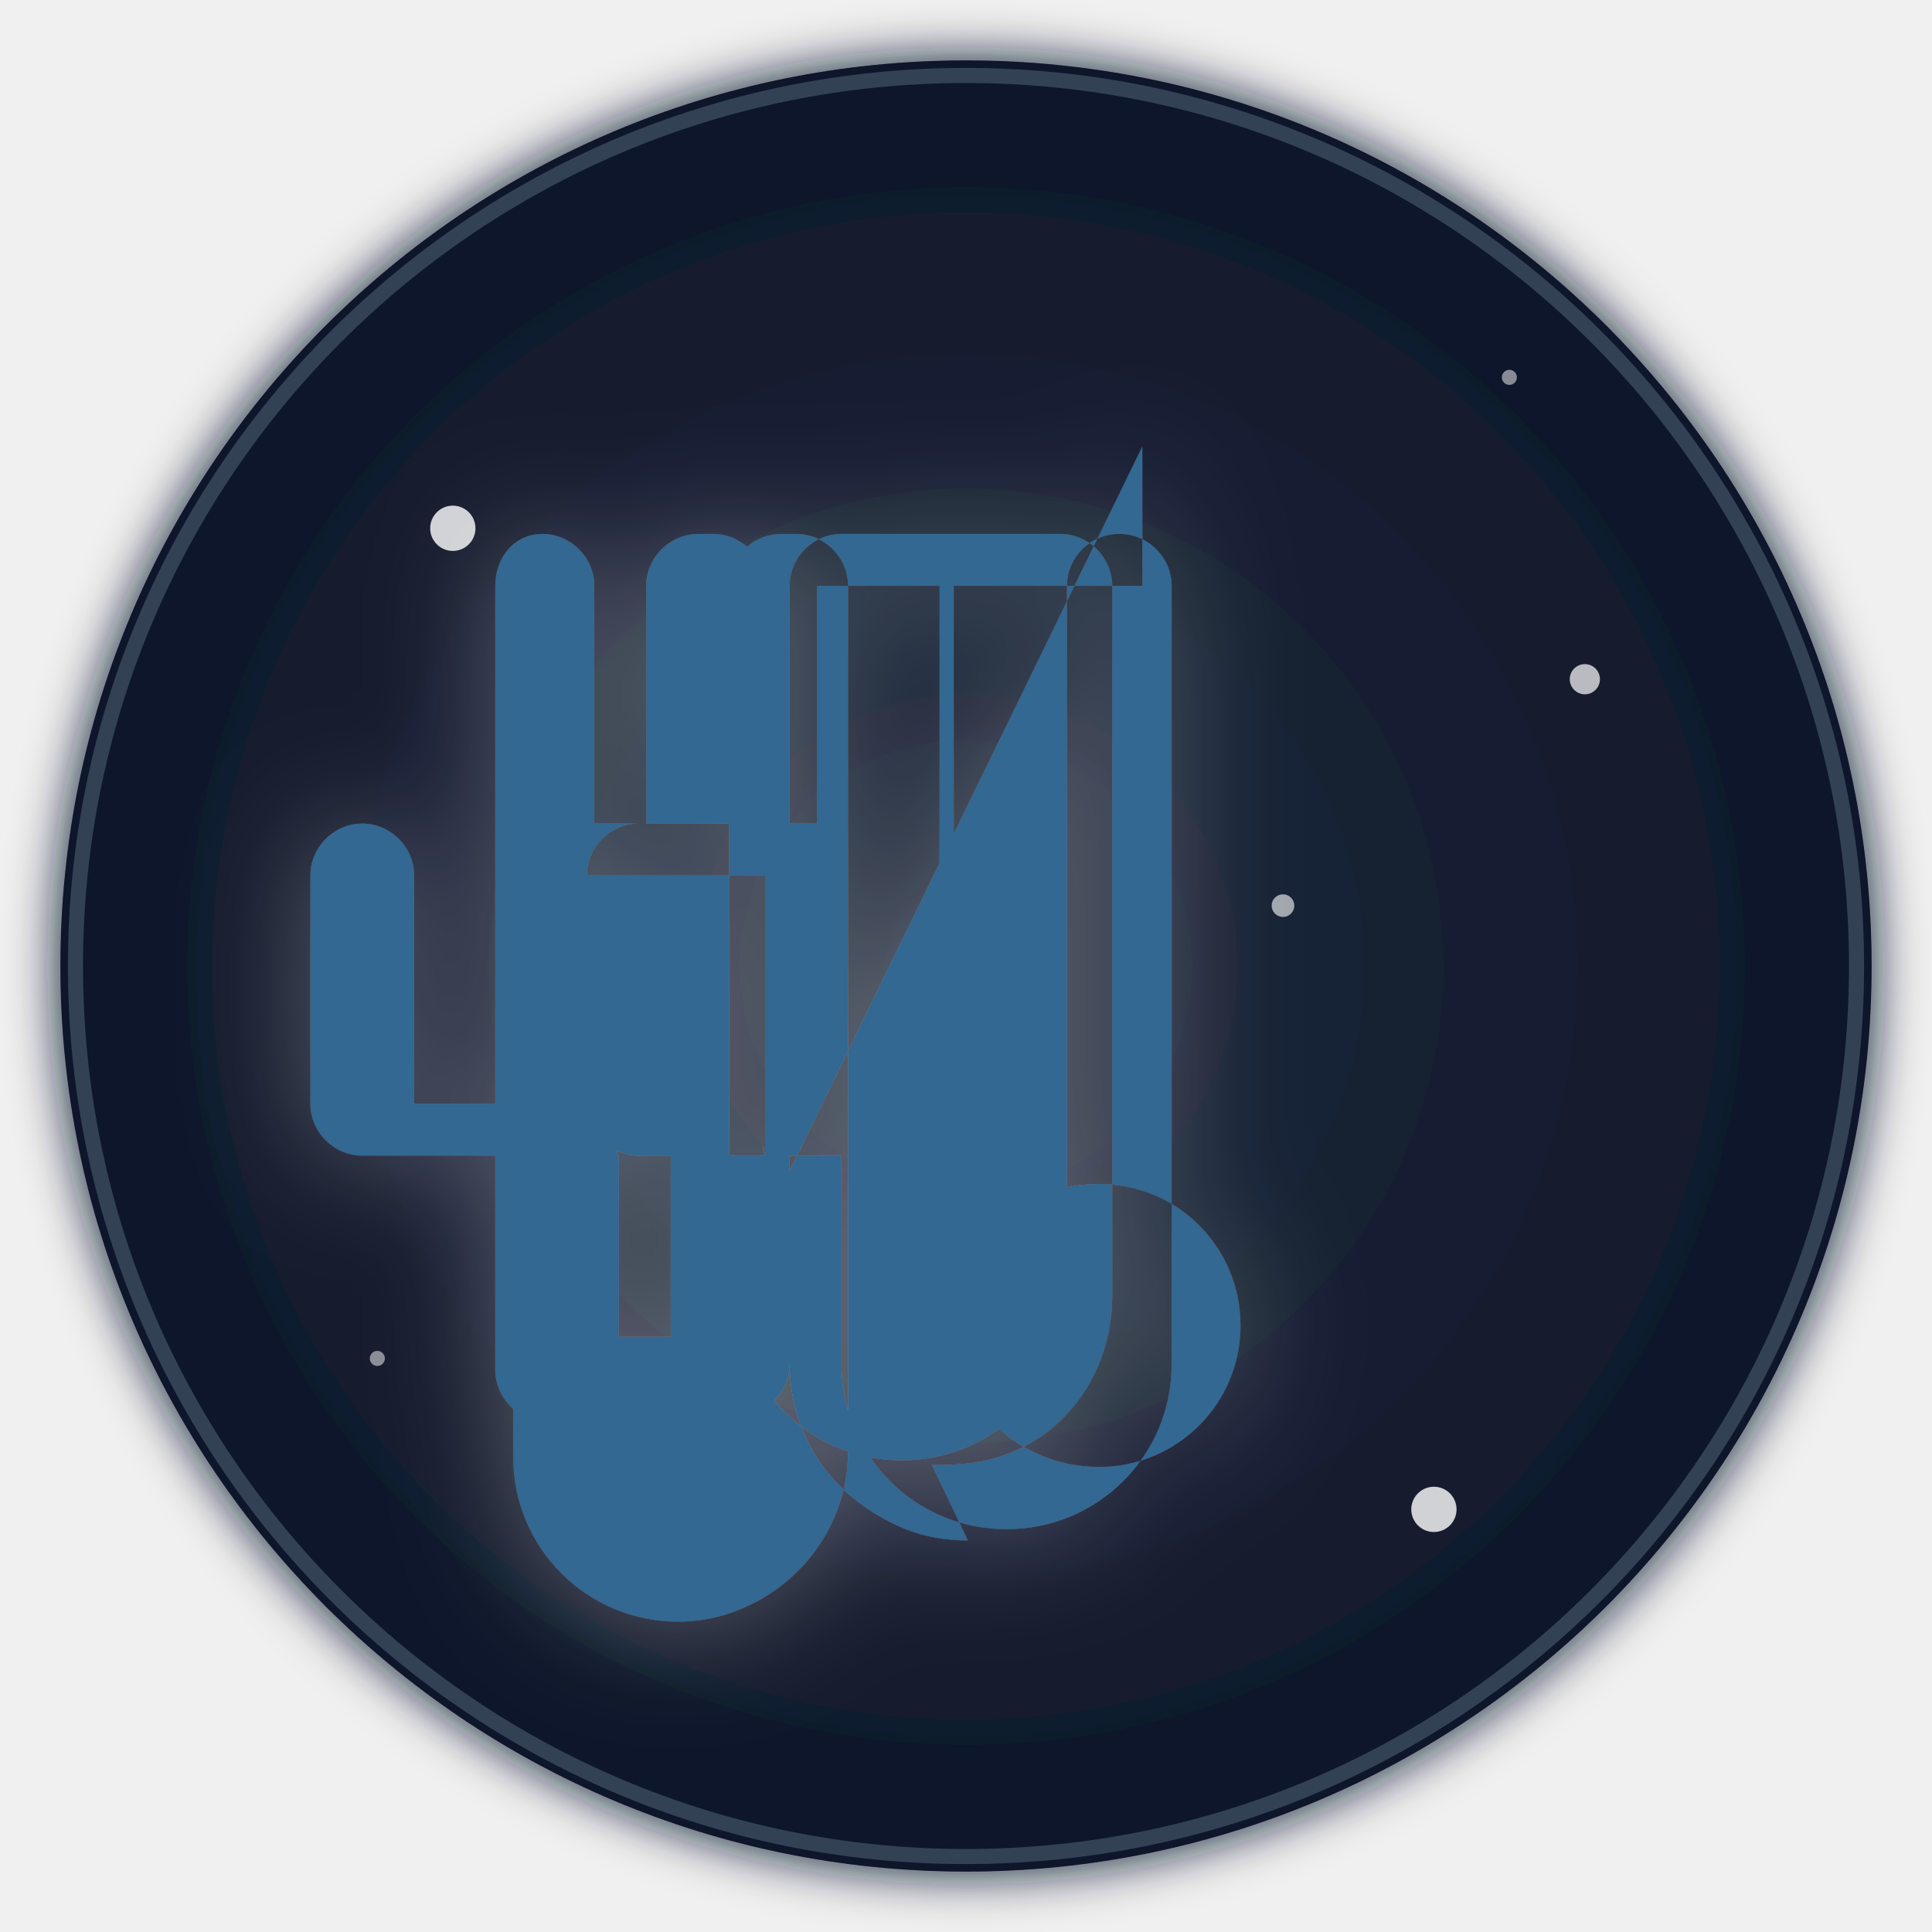
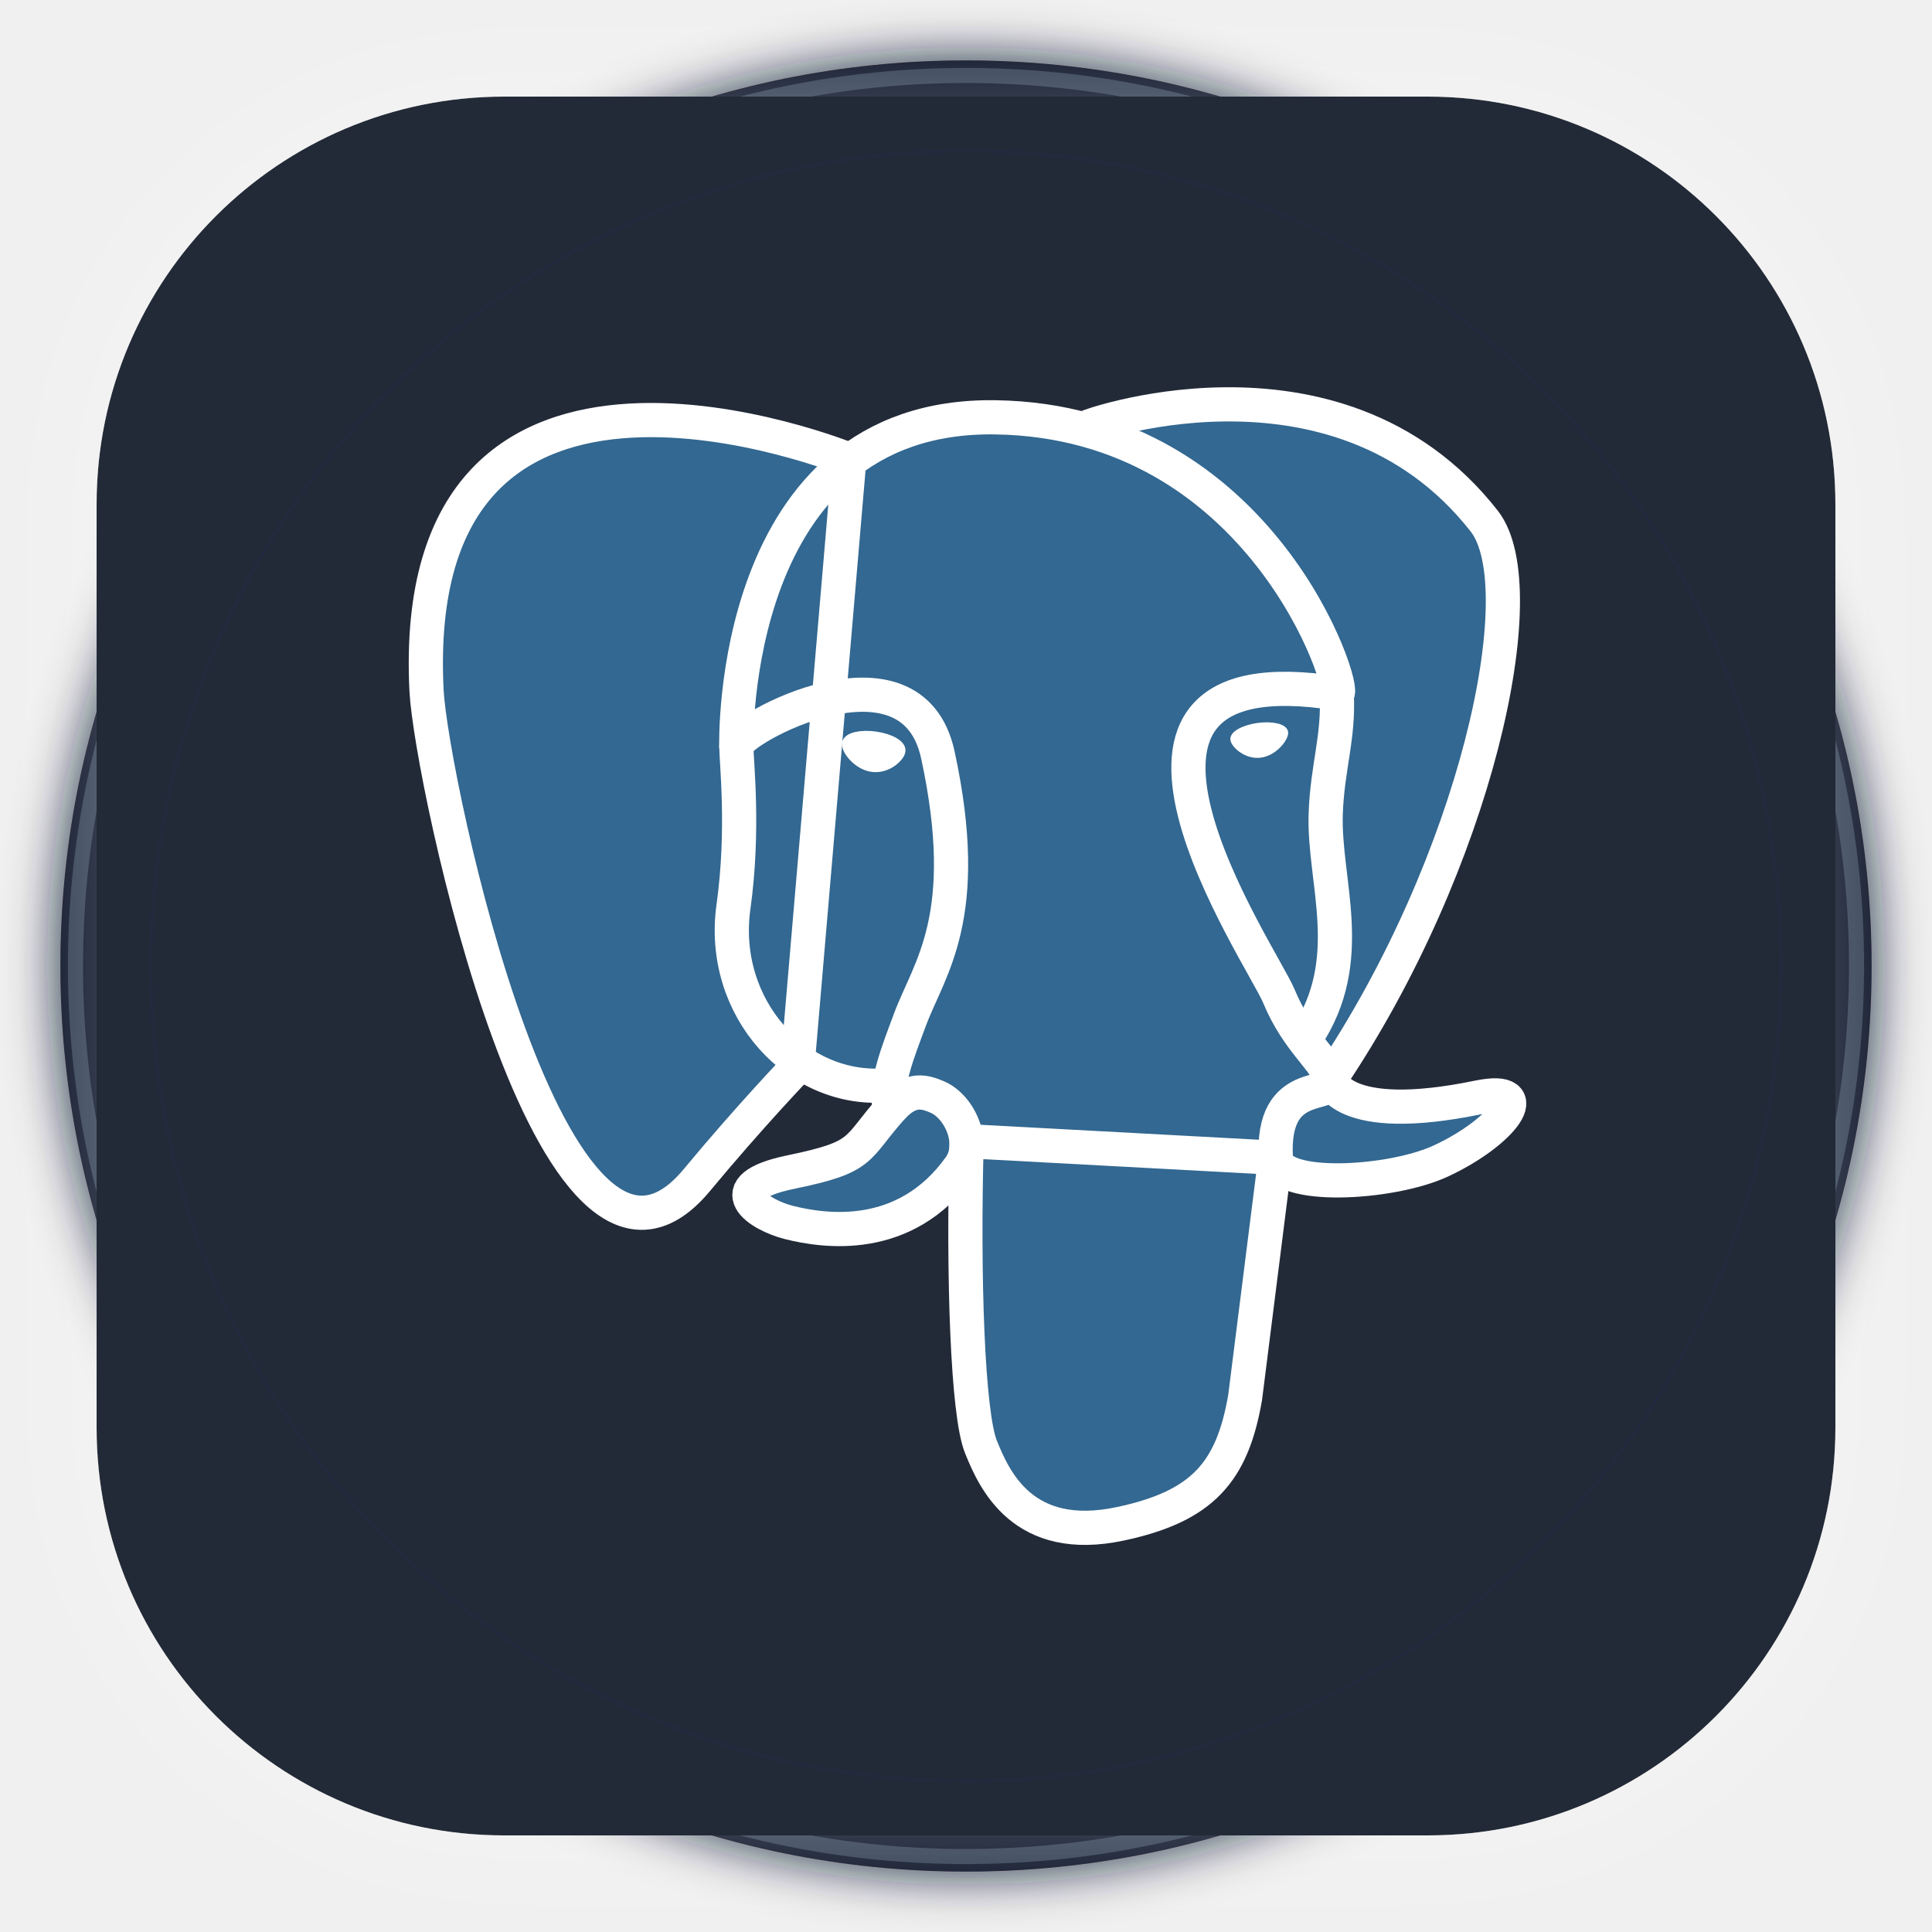
<svg xmlns="http://www.w3.org/2000/svg" width="256" height="256" viewBox="0 0 256 256" fill="none">
  <defs>
    <radialGradient id="grad1" cx="50%" cy="50%" r="50%" fx="50%" fy="50%">
      <stop offset="0%" style="stop-color:#1e293b;stop-opacity:1" />
      <stop offset="100%" style="stop-color:#0f172a;stop-opacity:1" />
    </radialGradient>
    <filter id="glow">
      <feGaussianBlur stdDeviation="3.5" result="coloredBlur" />
      <feMerge>
        <feMergeNode in="coloredBlur" />
        <feMergeNode in="SourceGraphic" />
      </feMerge>
    </filter>
  </defs>
  <circle cx="128" cy="128" r="120" fill="url(#grad1)" filter="url(#glow)" />
  <circle cx="128" cy="128" r="118" fill="transparent" stroke="#334155" stroke-width="2" />
  <circle cx="60" cy="70" r="3" fill="white" opacity="0.8" />
  <circle cx="190" cy="200" r="3" fill="white" opacity="0.8" />
  <circle cx="100" cy="210" r="2" fill="white" opacity="0.7" />
  <circle cx="210" cy="90" r="2" fill="white" opacity="0.7" />
  <circle cx="80" cy="150" r="1.5" fill="white" opacity="0.6" />
  <circle cx="170" cy="120" r="1.5" fill="white" opacity="0.6" />
  <circle cx="50" cy="180" r="1" fill="white" opacity="0.5" />
  <circle cx="200" cy="50" r="1" fill="white" opacity="0.5" />
  <g style="filter: drop-shadow(0 0 8px rgba(255, 255, 255, 0.3));">
-     <g transform="translate(128, 128) scale(1.25) translate(-64, -64)">
-       <path d="M64.2 124.9c-2.4 0-4.6-.4-6.6-1.2-7.5-3.1-12.3-9.5-12.3-17.7V84.1h-16c-3 0-5.5-2.5-5.5-5.5V54.4c0-3 2.5-5.5 5.5-5.5h16V23.7c0-3 2.5-5.5 5.5-5.5h23.2c3 0 5.5 2.5 5.5 5.5v75.2c0 8.5-5.3 15.6-13.3 17.5-1.9.4-3.8.5-5.8.5zm-21.5-40.8H27V54.4h15.7v30.2c0-.5-.2-1.1-.2-1.6zm40-75.2v75.2c0 .5.2 1.1.2 1.6V23.7H62.7v75.2c0 .2 0 .4.1.6.4-2.5 1.5-4.8 3.1-6.7 3-3.6 7.4-5.7 12.2-5.7 8.3 0 15 6.7 15 15s-6.7 15-15 15c-4.8 0-9.2-2.1-12.2-5.7-1.3-1.6-2.4-3.4-3.1-5.3h-1.6V23.7H48.2v25.2h-5.5V23.7c0-3-2.5-5.5-5.5-5.5h-1.6c-3 0-5.5 2.5-5.5 5.5v25.2h-5.5V23.7c0-3-2.5-5.5-5.5-5.5S14.1 20.7 14.1 23.7v83.1c0 3 2.5 5.5 5.5 5.5h2.1c3 0 5.5-2.5 5.5-5.5V84.1h5.5v22.1c0 3 2.5 5.5 5.5 5.5h1.6c3 0 5.5-2.5 5.5-5.5V84.1h5.5v22.1c0 9.7 7.8 17.5 17.5 17.5s17.5-7.8 17.5-17.5V23.7c0-3-2.5-5.5-5.5-5.5H80.2c-3 0-5.5 2.5-5.5 5.5v75.2c0 9.7-7.8 17.5-17.5 17.5-8.2 0-15.1-5.6-17-13.1H27V54.4h-5.5v24.2H5.5V54.4c0-3-2.5-5.5-5.5-5.5S-5.5 51.4-5.5 54.4v24.2c0 3 2.5 5.5 5.5 5.5h16v31.9c0 9.7 7.8 17.5 17.5 17.5 2.2 0 4.3-.4 6.3-1.2 6.9-2.7 11.7-9.3 11.7-16.9V23.7c0-3-2.5-5.5-5.5-5.5h-1.6c-3 0-5.5 2.5-5.5 5.5v75.2z" fill="#336791" />
+     <g transform="translate(128, 128) scale(0.9) translate(-128, -128)">
+       <rect width="256" height="256" fill="#242938" rx="60" />
+       <path fill="#336791" d="M203.48 148.688C183.16 152.878 181.684 145.995 181.684 145.995C203.15 114.143 212.129 73.713 204.38 63.82C183.259 36.82 146.689 49.596 146.077 49.927L145.88 49.962C141.414 49.066 136.873 48.592 132.317 48.548C123.12 48.408 116.145 50.96 110.844 54.975C110.844 54.975 45.608 28.102 48.645 88.774C49.292 101.684 67.138 186.509 88.442 160.845C96.289 151.409 103.812 143.484 103.812 143.484C107.539 145.966 112.018 147.232 116.708 146.775L117.073 146.466C116.966 147.681 117.016 148.905 117.221 150.108C111.737 156.239 113.354 157.315 102.385 159.572C91.29 161.857 97.815 165.928 102.062 166.997C107.223 168.291 119.162 170.119 127.234 158.827L126.91 160.113C129.062 161.836 130.566 171.314 130.313 179.906C130.06 188.499 129.891 194.391 131.579 199.003C133.266 203.616 134.954 213.98 149.368 210.956C161.413 208.376 167.649 201.675 168.528 190.524C169.147 182.592 170.539 183.759 170.638 176.672L171.763 173.311C173.049 162.553 171.973 159.087 179.391 160.704L181.198 160.866C186.662 161.112 193.813 159.987 198.003 158.039C207.038 153.849 212.396 146.845 203.487 148.688H203.48Z" />
+       <path stroke="#fff" stroke-linecap="round" stroke-linejoin="round" stroke-width="5.034" d="M146.07 48.596C143.82 49.299 182.38 34.498 204.303 62.504C212.038 72.397 203.073 112.827 181.606 144.678M128.098 153.784C127.536 173.795 128.239 193.946 130.194 198.784C132.148 203.621 136.346 213.198 150.767 210.118C162.812 207.538 167.199 202.538 169.098 191.506L173.548 156.231L128.098 153.784ZM110.816 53.469C110.816 53.469 45.538 26.778 48.575 87.451C49.222 100.36 67.067 185.185 88.372 159.521C96.148 150.148 103.18 142.815 103.18 142.815L110.816 53.469Z" />
+       <path stroke="#fff" stroke-linecap="round" stroke-linejoin="bevel" stroke-width="5.034" d="M181.613 144.664C181.613 144.664 183.02 151.555 203.41 147.35C212.319 145.508 206.954 152.511 197.926 156.702C190.515 160.147 173.893 161.026 173.619 156.28C172.916 144.01 182.366 147.737 181.684 144.664C181.065 141.894 176.832 139.18 174.048 132.402C171.608 126.495 140.579 81.144 182.654 87.873C184.201 87.556 171.685 47.795 132.31 47.218C92.935 46.642 94.18 95.628 94.18 95.628" />
+       <path stroke="#fff" stroke-linejoin="round" stroke-width="5.034" d="M117.08 148.869C111.596 155 113.213 156.076 102.245 158.333C91.149 160.618 97.674 164.689 101.921 165.758C107.082 167.052 119.021 168.88 127.093 157.58C129.554 154.135 127.079 148.651 123.704 147.259C122.073 146.584 119.893 145.74 117.095 148.876L117.08 148.869Z" />
+       <path stroke="#fff" stroke-linecap="round" stroke-linejoin="round" stroke-width="5.034" d="M116.722 148.763C116.159 145.156 117.903 140.874 119.766 135.854C122.565 128.331 129.02 120.807 123.859 96.922C120.013 79.133 94.187 93.216 94.187 95.628C94.187 98.04 95.354 107.863 93.765 119.288C91.677 134.209 103.257 146.823 116.588 145.536" />
+       <path fill="#fff" stroke="#fff" stroke-width="1.68" d="M110.577 95.269C110.457 96.092 112.088 98.293 114.205 98.588C116.321 98.884 118.128 97.168 118.248 96.338C118.367 95.509 116.736 94.609 114.62 94.313C112.503 94.018 110.682 94.454 110.577 95.269V95.269Z" />
+       <path fill="#fff" stroke="#fff" stroke-width=".837" d="M175.011 93.589C175.123 94.412 173.499 96.612 171.383 96.908C169.266 97.203 167.445 95.487 167.34 94.658C167.234 93.828 168.852 92.928 170.968 92.633C173.084 92.338 174.905 92.773 175.011 93.589Z" />
+       <path stroke="#fff" stroke-linecap="round" stroke-linejoin="round" stroke-width="5.034" d="M182.577 87.887C182.928 94.356 181.184 98.75 180.959 105.634C180.636 115.632 185.727 127.079 178.055 138.54" />
+       <circle cx="128" cy="128" r="120" fill="none" stroke="#336791" stroke-width="0.5" opacity="0.05" />
    </g>
  </g>
</svg>
